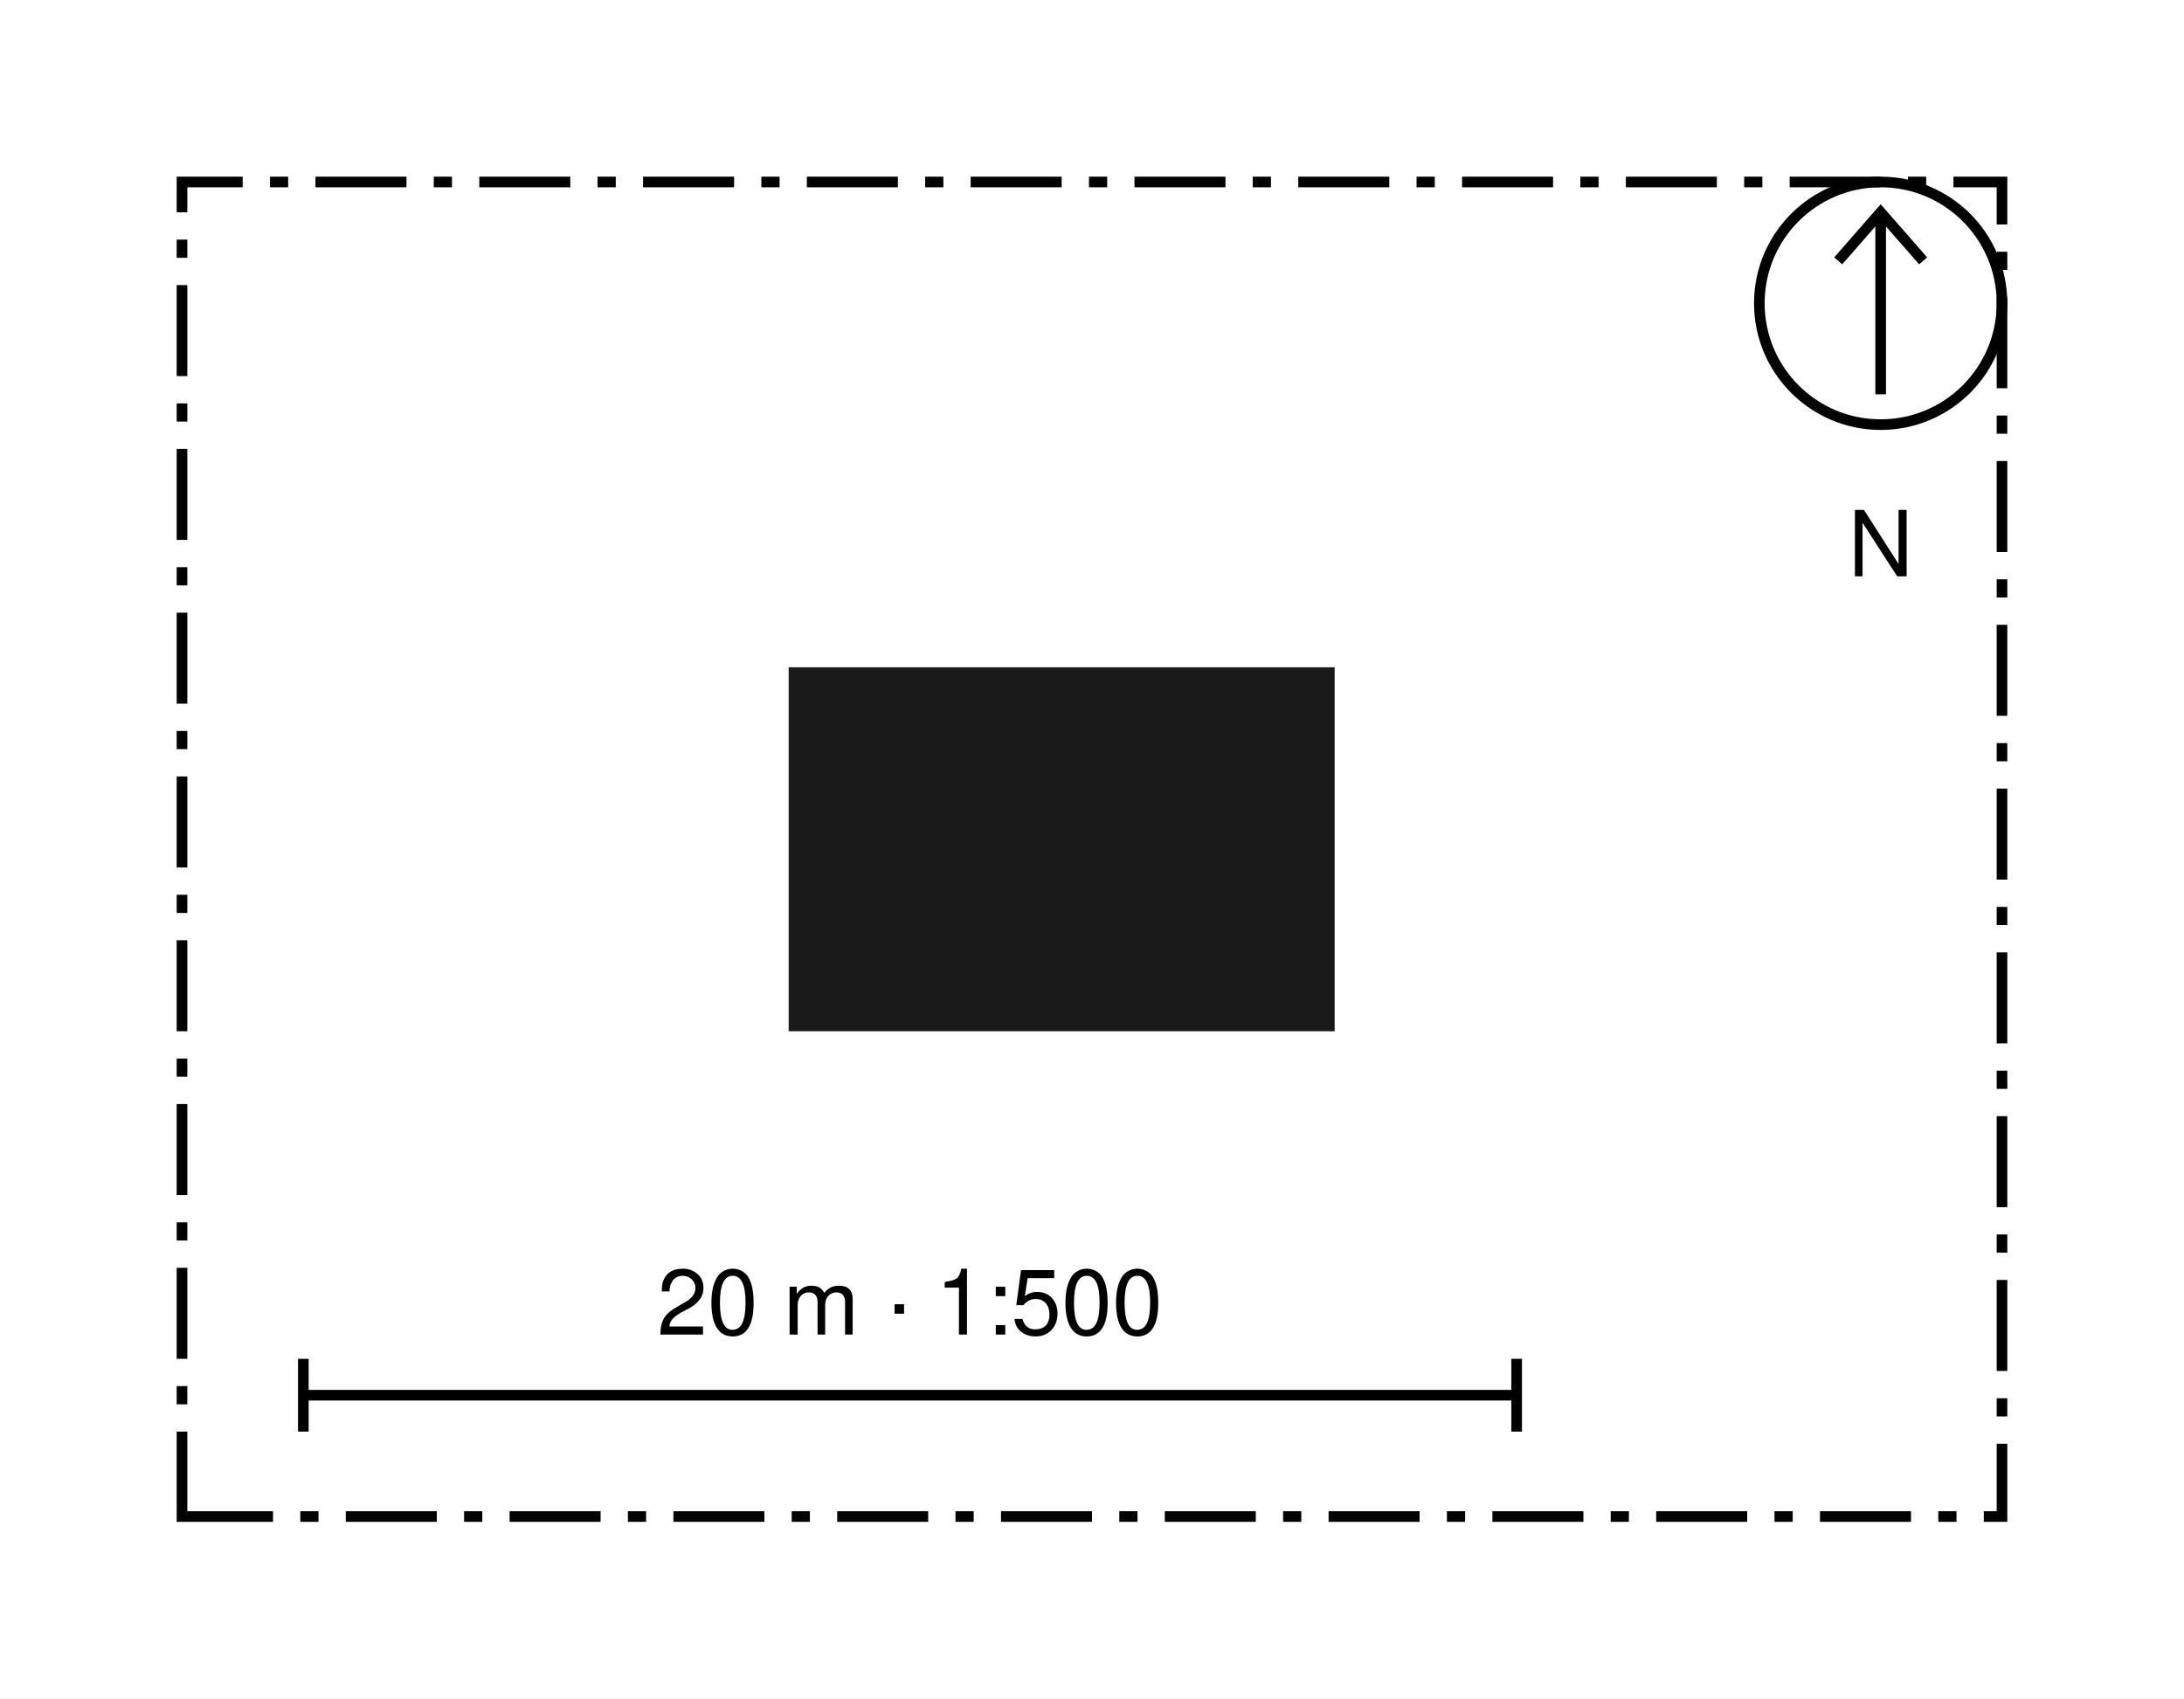
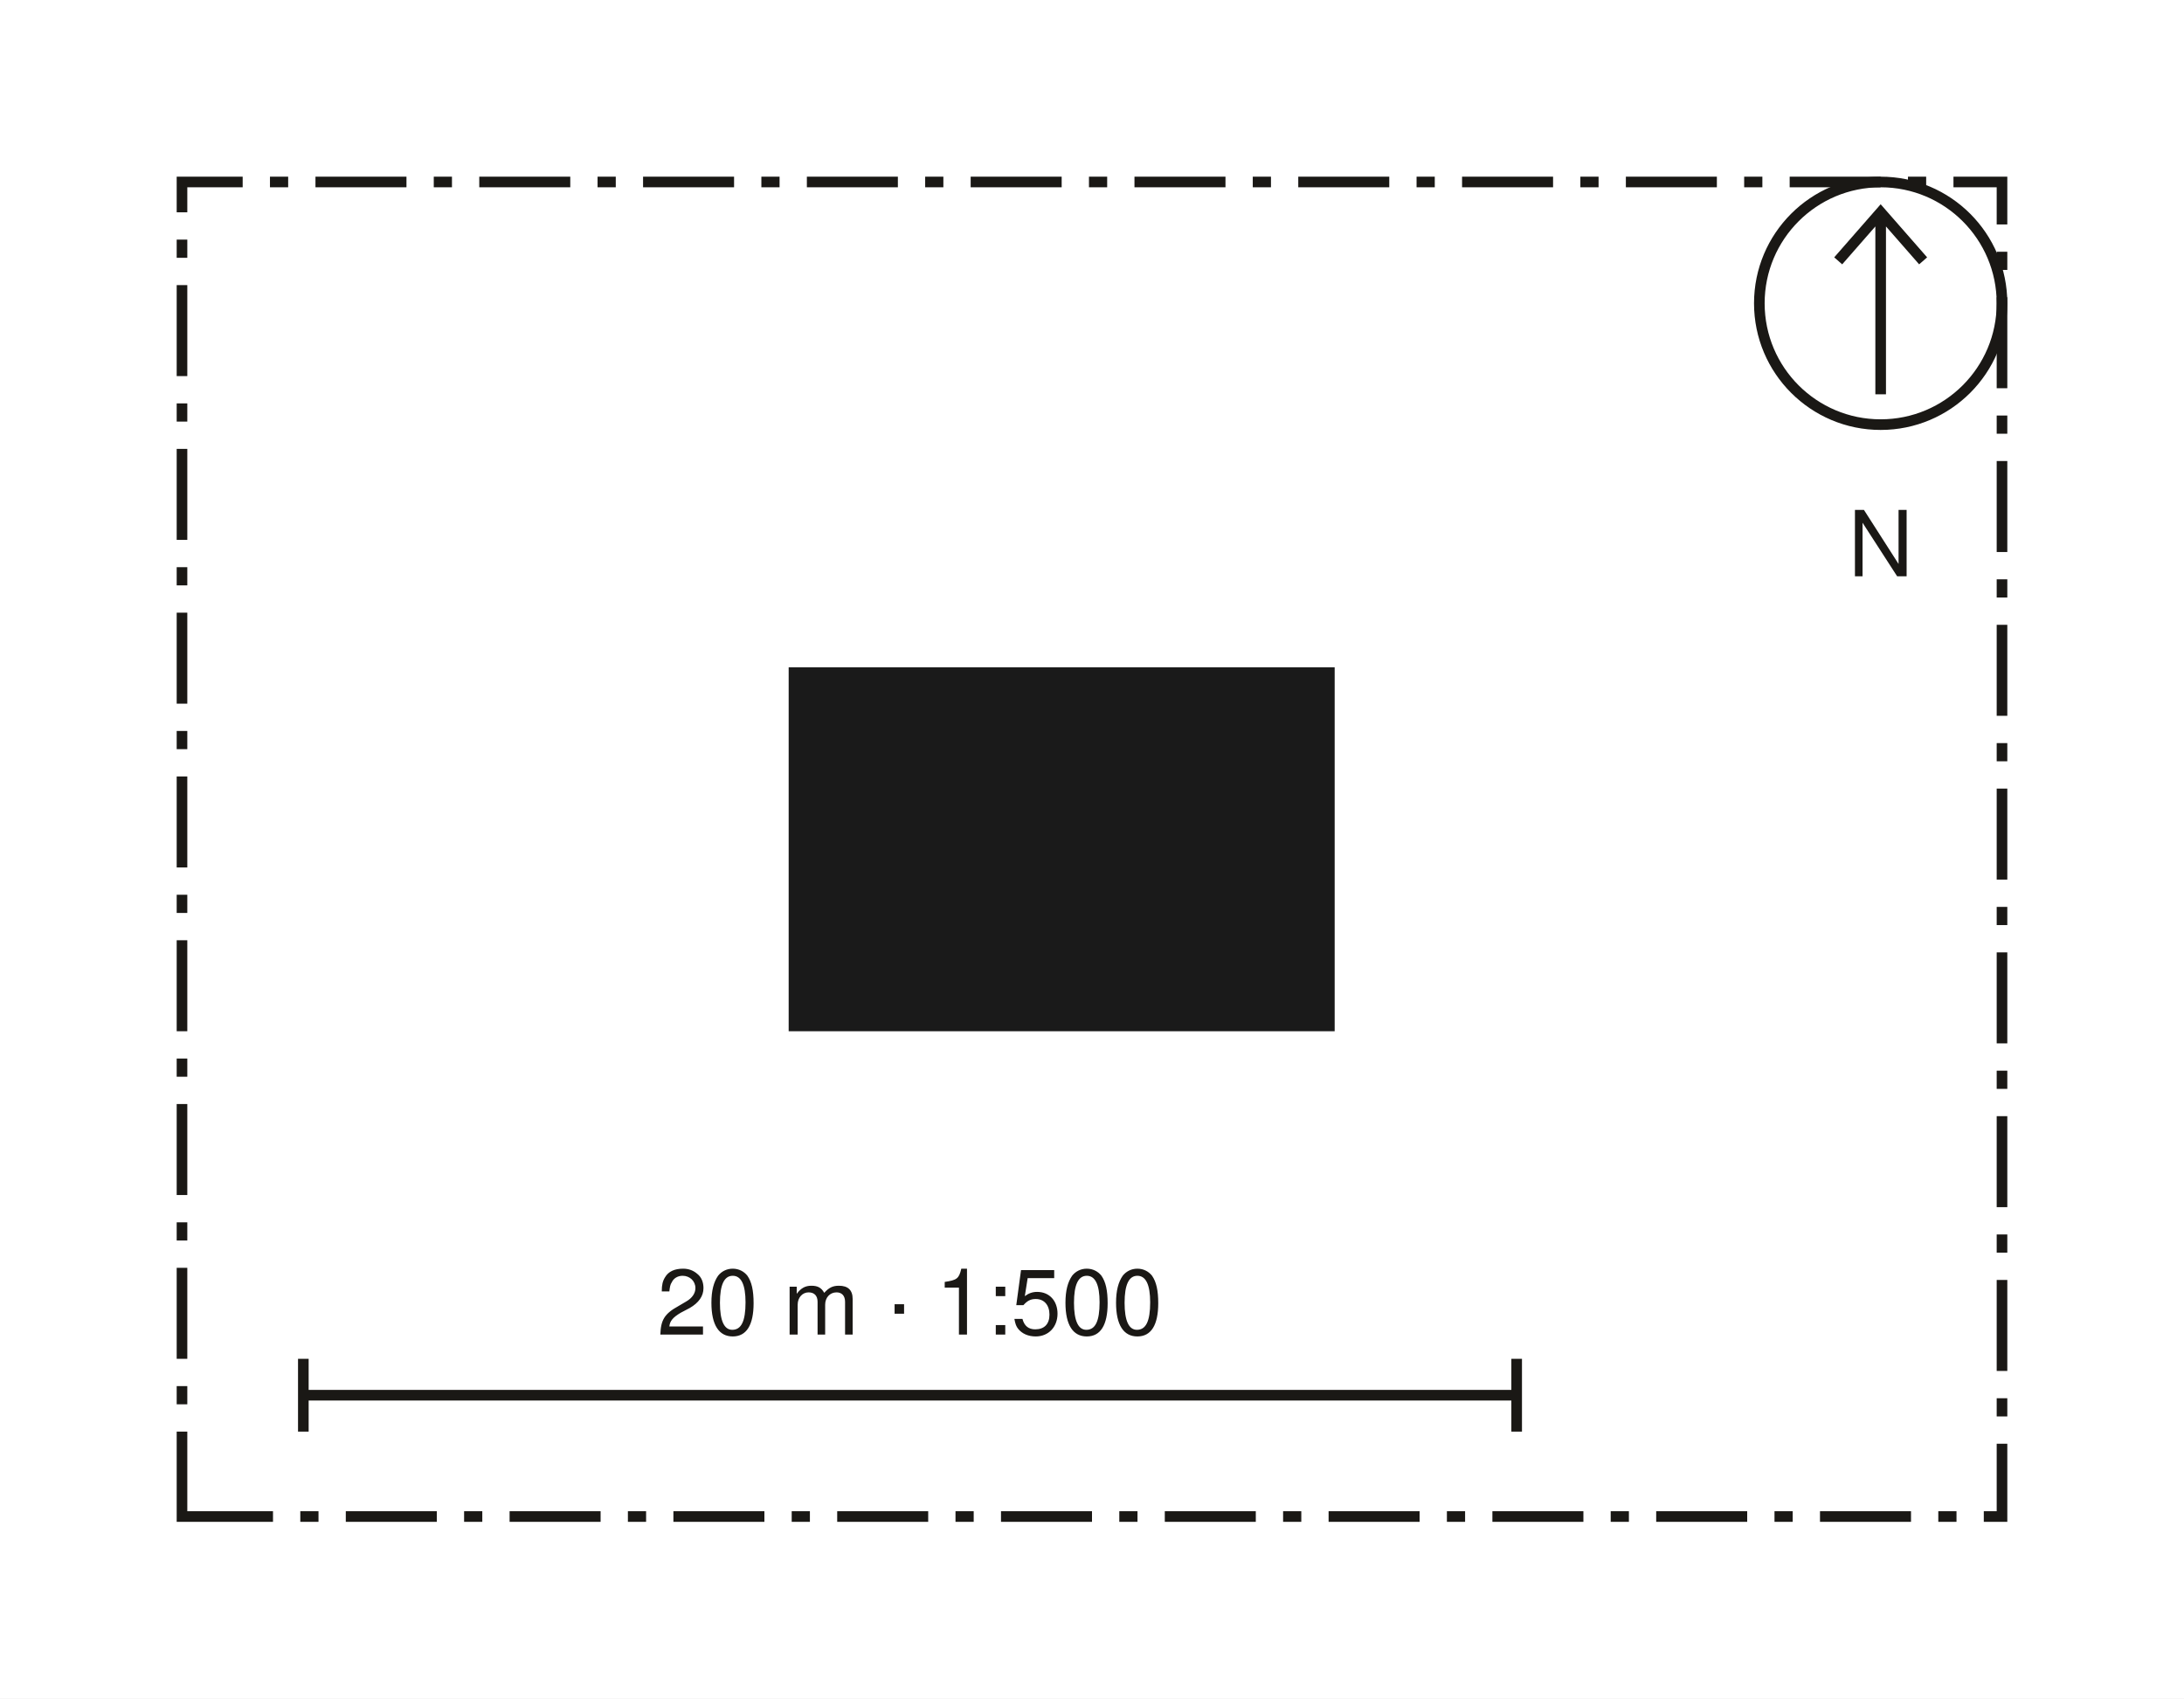
<svg xmlns="http://www.w3.org/2000/svg" width="72.00mm" height="56.00mm" viewBox="0 0 72.00 56.00" font-family="Helvetica, Arial, sans-serif">
  <rect width="72.00" height="56.00" fill="white" />
-   <polygon points="6.00,50.00 66.00,50.00 66.00,6.00 6.00,6.00" fill="none" stroke="black" stroke-width="0.35" stroke-dasharray="3 0.9 0.6 0.9" />
+   <polygon points="6.00,50.00 66.00,50.00 66.00,6.00 6.00,6.00" fill="none" stroke="#1A1815" stroke-width="0.35" stroke-dasharray="3 0.9 0.6 0.9" />
  <polygon points="26.00,34.00 44.00,34.00 44.00,22.00 26.00,22.00" fill="#1a1a1a" stroke="none" />
-   <g stroke="black" fill="none" stroke-width="0.35">
+   <g stroke="#1A1815" fill="none" stroke-width="0.35">
    <circle cx="62.00" cy="10.00" r="4" />
    <path d="M 62.00 13.00 L 62.00 7.00 M 60.60 8.60 L 62.00 7.00 L 63.40 8.60" />
-     <text x="62.00" y="19.00" text-anchor="middle" font-size="3" stroke="none" fill="black">N</text>
+     <text x="62.00" y="19.00" text-anchor="middle" font-size="3" stroke="none" fill="#1A1815">N</text>
  </g>
-   <g stroke="black" fill="black" stroke-width="0.35">
+   <g stroke="#1A1815" fill="#1A1815" stroke-width="0.35">
    <line x1="10.00" y1="46.00" x2="50.00" y2="46.00" />
    <line x1="10.00" y1="44.80" x2="10.00" y2="47.20" />
    <line x1="50.00" y1="44.80" x2="50.00" y2="47.20" />
    <text x="30.00" y="44.00" text-anchor="middle" font-size="3" stroke="none">20 m · 1:500</text>
  </g>
</svg>
